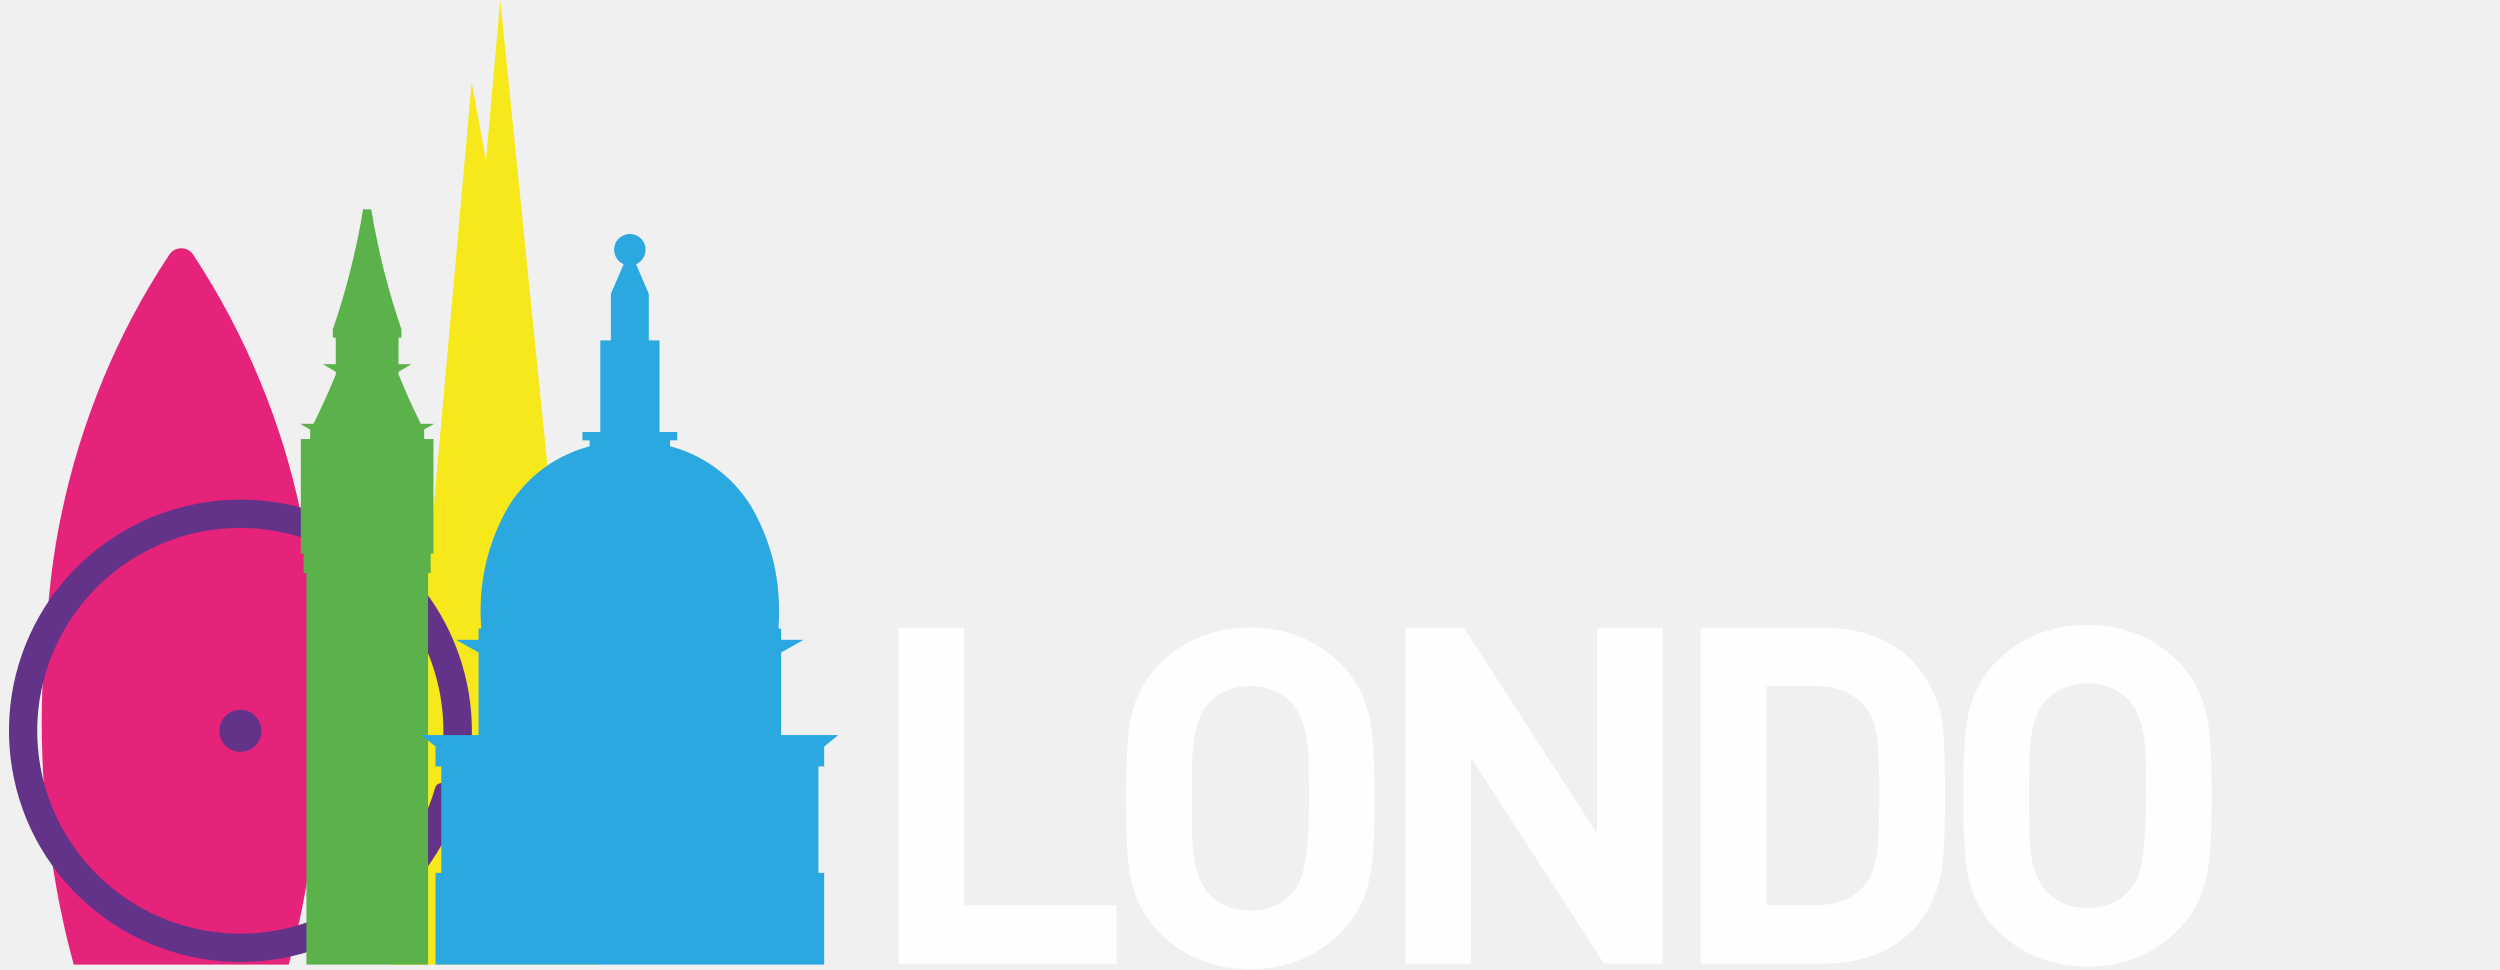
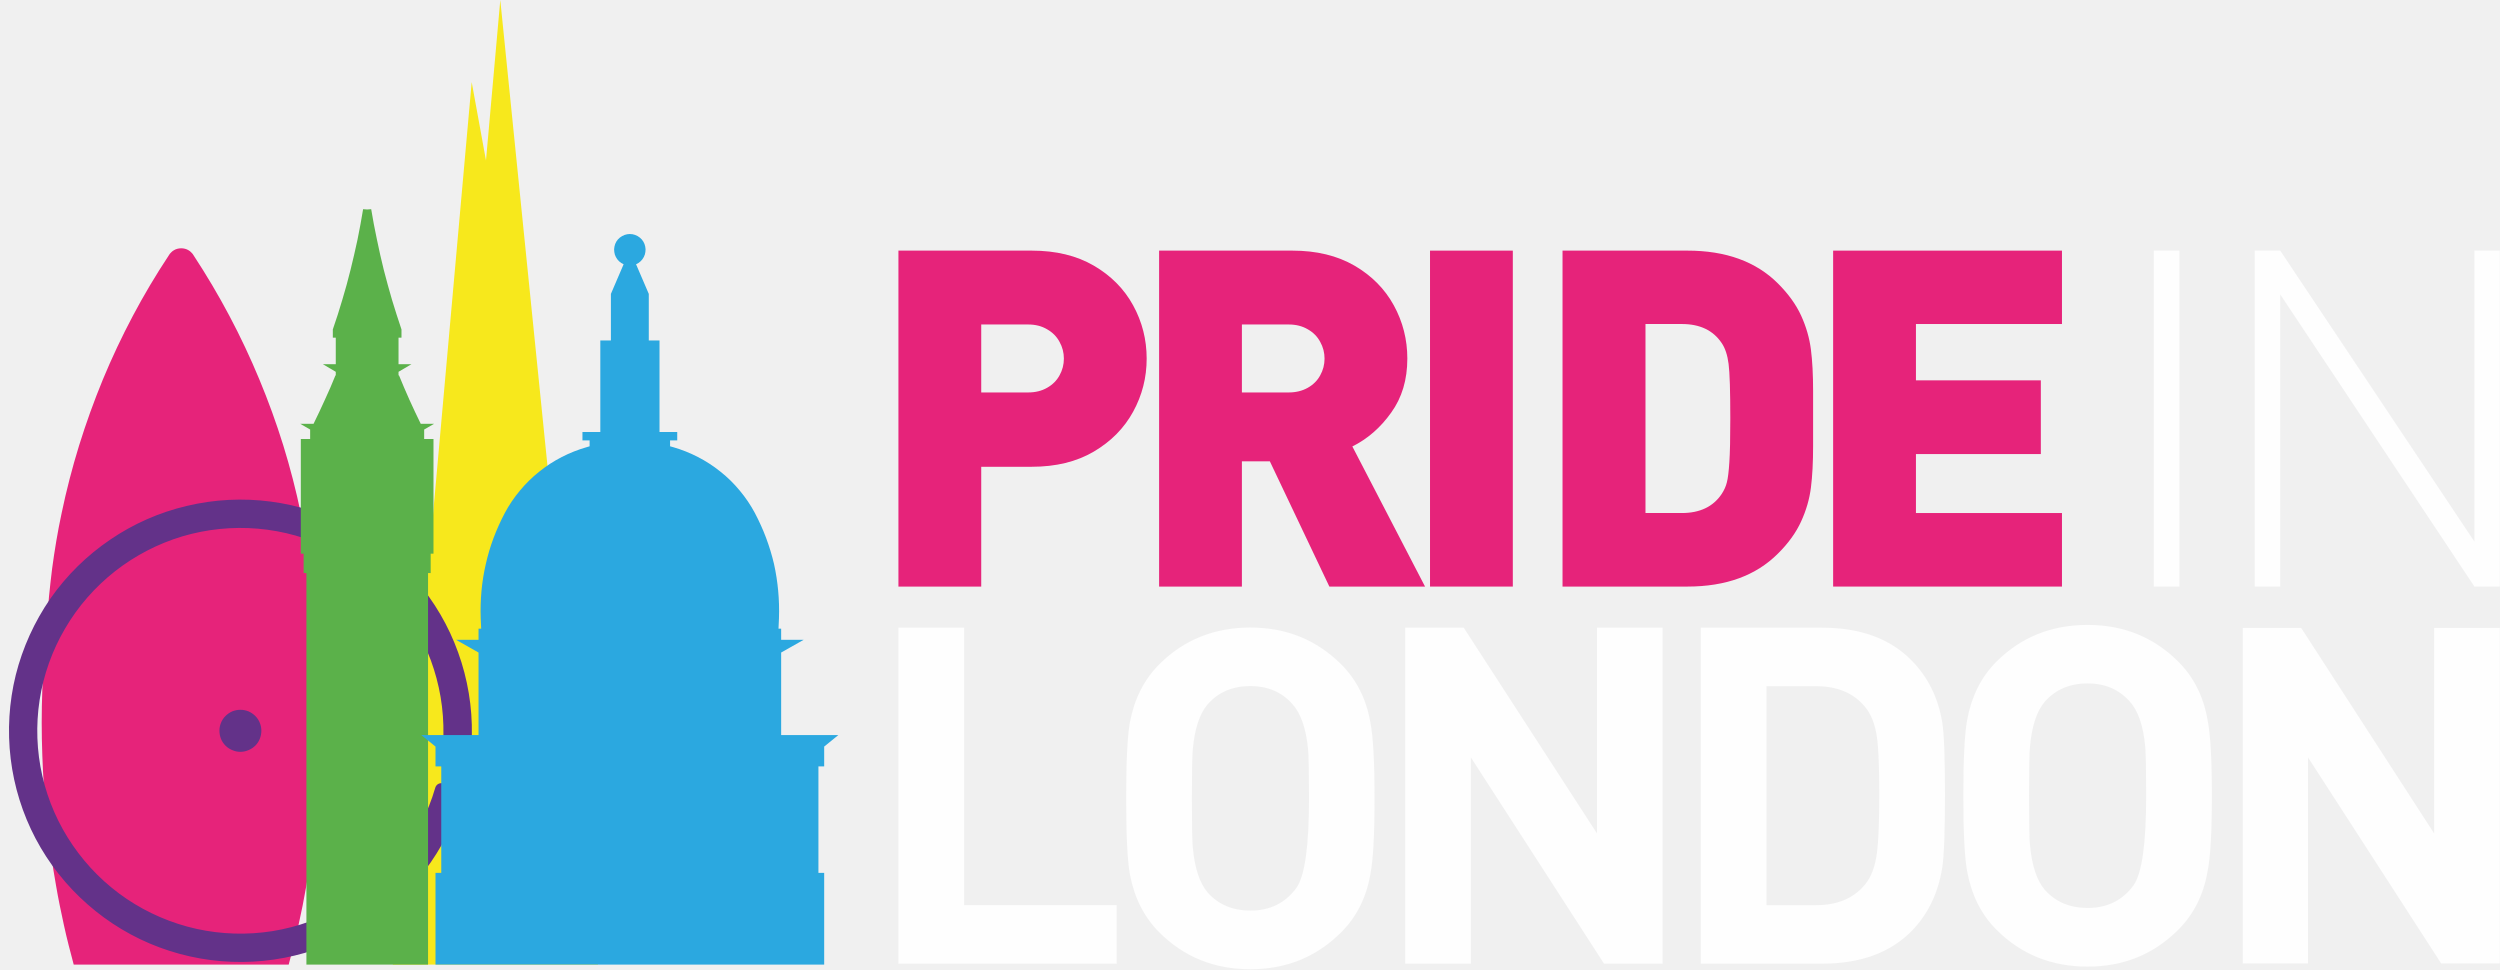
- <svg xmlns="http://www.w3.org/2000/svg" height="64" viewBox="0 0 165 64" width="165">
-   <mask id="a" fill="#fff">
-     <path d="m.015.042h16.989v22.174h-16.989z" fill="none" />
-   </mask>
-   <mask id="b" fill="#fff">
-     <path d="m0 63.971h163.992v-63.971h-163.992z" fill="none" />
-   </mask>
-   <g fill="none" fill-rule="evenodd" transform="translate(1)">
-     <path d="m18.854 33.88c.123.608.239 1.215.349 1.823.103.608.191 1.219.267 1.833.082.608.154 1.219.215 1.833.055.615.099 1.232.133 1.854.15 1.427.253 2.861.308 4.302.055 1.44.055 2.882 0 4.322-.048 1.44-.147 2.878-.297 4.312-.15 1.427-.352 2.851-.605 4.271-.082.444-.164.884-.246 1.321-.089.437-.181.874-.277 1.311-.103.437-.205.871-.308 1.301-.109.437-.222.871-.338 1.301h-14.19c-.116-.43-.229-.864-.338-1.301-.109-.43-.212-.864-.308-1.301-.096-.437-.188-.874-.277-1.311-.089-.437-.171-.877-.246-1.321-.253-1.42-.455-2.844-.605-4.271-.15-1.433-.249-2.872-.297-4.312-.055-1.44-.055-2.882 0-4.322.048-1.44.15-2.875.308-4.302.034-.621.079-1.239.133-1.854.061-.614.13-1.226.205-1.833.082-.614.174-1.226.277-1.833.103-.608.219-1.215.349-1.823.314-1.508.701-3.005 1.159-4.486.458-1.474.981-2.926 1.569-4.353.594-1.433 1.255-2.834 1.979-4.199.724-1.365 1.514-2.694 2.368-3.984.041-.075.092-.14.154-.195.054-.061.12-.113.195-.154.068-.041.144-.072.226-.092.082-.02.164-.031.246-.031s.164.01.246.031.158.051.226.092c.075.041.14.092.195.154.061.054.113.12.154.195.847 1.29 1.634 2.619 2.358 3.984.724 1.365 1.384 2.766 1.979 4.199.594 1.426 1.121 2.879 1.579 4.353.458 1.481.844 2.978 1.159 4.486" fill="#e6237a" />
-     <path d="m24.924 63.663 5.208-58.245.943 5.172.943-10.59 6.449 63.663z" fill="#f7e81c" />
-     <g transform="translate(0 33.3682)">
-       <path d="m28.676 15.147h1.056c.034-1.808-.265-3.609-.882-5.316-.61-1.699-1.531-3.275-2.717-4.65-1.179-1.368-2.601-2.513-4.193-3.38-1.593-.86-3.33-1.422-5.126-1.659s-3.621-.143-5.383.277c-1.762.413-3.434 1.149-4.932 2.171-1.498 1.016-2.798 2.297-3.835 3.779-1.03 1.489-1.784 3.152-2.225 4.906-.434 1.753-.545 3.576-.328 5.377.217 1.794.759 3.533 1.599 5.131.847 1.605 1.98 3.038 3.342 4.23 1.362 1.198 2.93 2.136 4.624 2.765 1.694.63 3.495.946 5.311.932 1.81-.014 3.603-.357 5.29-1.014 1.688-.664 3.241-1.625 4.583-2.837 1.342-1.219 2.447-2.67 3.26-4.281v-2.847c-.481 1.664-1.278 3.225-2.348 4.599-1.063 1.366-2.379 2.524-3.876 3.411-1.49.879-3.14 1.474-4.86 1.751-1.713.271-3.464.218-5.157-.154-1.7-.379-3.311-1.071-4.747-2.038-1.442-.974-2.689-2.212-3.671-3.646-.982-1.427-1.685-3.03-2.071-4.722-.386-1.691-.449-3.444-.185-5.162.264-1.711.852-3.363 1.733-4.865.874-1.495 2.026-2.816 3.394-3.892 1.361-1.069 2.917-1.875 4.583-2.376 1.666-.494 3.41-.671 5.137-.522 1.734.149 3.422.625 4.973 1.403 1.558.771 2.953 1.832 4.111 3.124 1.165 1.292 2.073 2.791 2.676 4.414.603 1.63.895 3.358.861 5.09" fill="#633289" />
-       <path d="m28.676 15.147h1.056c.034-1.808-.265-3.609-.882-5.316-.61-1.699-1.531-3.275-2.717-4.65-1.179-1.368-2.601-2.513-4.193-3.38-1.593-.86-3.33-1.422-5.126-1.659s-3.621-.143-5.383.277c-1.762.413-3.434 1.149-4.932 2.171-1.498 1.016-2.798 2.297-3.835 3.779-1.03 1.489-1.784 3.152-2.225 4.906-.434 1.753-.545 3.576-.328 5.377.217 1.794.759 3.533 1.599 5.131.847 1.605 1.98 3.038 3.342 4.23 1.362 1.198 2.93 2.136 4.624 2.765 1.694.63 3.495.946 5.311.932 1.81-.014 3.603-.357 5.29-1.014 1.688-.664 3.241-1.625 4.583-2.837 1.342-1.219 2.447-2.67 3.26-4.281v-2.847c-.481 1.664-1.278 3.225-2.348 4.599-1.063 1.366-2.379 2.524-3.876 3.411-1.49.879-3.14 1.474-4.86 1.751-1.713.271-3.464.218-5.157-.154-1.7-.379-3.311-1.071-4.747-2.038-1.442-.974-2.689-2.212-3.671-3.646-.982-1.427-1.685-3.03-2.071-4.722-.386-1.691-.449-3.444-.185-5.162.264-1.711.852-3.363 1.733-4.865.874-1.495 2.026-2.816 3.394-3.892 1.361-1.069 2.917-1.875 4.583-2.376 1.666-.494 3.41-.671 5.137-.522 1.734.149 3.422.625 4.973 1.403 1.558.771 2.953 1.832 4.111 3.124 1.165 1.292 2.073 2.791 2.676 4.414.603 1.63.895 3.358.861 5.09" stroke="#633289" stroke-linecap="round" stroke-linejoin="round" stroke-width=".821" />
+ <svg xmlns="http://www.w3.org/2000/svg" xmlns:xlink="http://www.w3.org/1999/xlink" width="165px" height="64px" viewBox="0 0 165 64" version="1.1">
+   <defs>
+     <polygon id="path-1" points="0.015 0.042 17.003 0.042 17.003 22.215 0.015 22.215" />
+     <polygon id="path-3" points="0 63.971 163.992 63.971 163.992 0 0 0" />
+   </defs>
+   <g id="News-Article" stroke="none" stroke-width="1" fill="none" fill-rule="evenodd">
+     <g id="News-Article-(desktop)" transform="translate(-89, -16)">
+       <g id="Menu">
+         <g id="Logo" transform="translate(90, 16)">
+           <path d="M18.854,33.88 C18.977,34.488 19.093,35.095 19.203,35.703 C19.305,36.311 19.394,36.922 19.469,37.536 C19.551,38.144 19.623,38.755 19.685,39.37 C19.739,39.984 19.784,40.602 19.818,41.223 C19.968,42.65 20.071,44.085 20.125,45.525 C20.18,46.965 20.18,48.407 20.125,49.847 C20.078,51.287 19.978,52.725 19.828,54.159 C19.678,55.585 19.476,57.01 19.223,58.43 C19.141,58.874 19.059,59.314 18.977,59.751 C18.888,60.188 18.796,60.625 18.7,61.062 C18.598,61.499 18.495,61.932 18.393,62.363 C18.283,62.8 18.171,63.233 18.054,63.663 L3.865,63.663 C3.748,63.233 3.636,62.8 3.526,62.363 C3.417,61.932 3.314,61.499 3.219,61.062 C3.123,60.625 3.031,60.188 2.942,59.751 C2.853,59.314 2.771,58.874 2.696,58.43 C2.443,57.01 2.241,55.585 2.091,54.159 C1.941,52.725 1.841,51.287 1.793,49.847 C1.739,48.407 1.739,46.965 1.793,45.525 C1.841,44.085 1.944,42.65 2.101,41.223 C2.135,40.602 2.18,39.984 2.234,39.37 C2.296,38.755 2.364,38.144 2.439,37.536 C2.521,36.922 2.614,36.311 2.716,35.703 C2.819,35.095 2.935,34.488 3.065,33.88 C3.379,32.372 3.766,30.875 4.223,29.394 C4.681,27.92 5.205,26.468 5.792,25.041 C6.386,23.608 7.047,22.207 7.771,20.842 C8.495,19.477 9.285,18.148 10.139,16.858 C10.18,16.783 10.232,16.718 10.293,16.663 C10.347,16.602 10.413,16.551 10.488,16.51 C10.556,16.469 10.632,16.438 10.713,16.418 C10.795,16.397 10.878,16.387 10.96,16.387 C11.041,16.387 11.124,16.397 11.206,16.418 C11.287,16.438 11.363,16.469 11.431,16.51 C11.506,16.551 11.571,16.602 11.626,16.663 C11.687,16.718 11.739,16.783 11.78,16.858 C12.627,18.148 13.414,19.477 14.138,20.842 C14.862,22.207 15.522,23.608 16.117,25.041 C16.711,26.468 17.238,27.92 17.696,29.394 C18.153,30.875 18.54,32.372 18.854,33.88" id="Fill-1" fill="#E6237A" />
+           <polygon id="Fill-3" fill="#F7E81C" points="24.924 63.663 30.132 5.418 31.075 10.59 32.019 7.35632185e-06 38.468 63.663" />
+           <g id="Group-8" transform="translate(0, 33.3682)">
+             <path d="M28.676,15.147 L29.732,15.147 C29.766,13.34 29.467,11.538 28.851,9.832 C28.241,8.133 27.32,6.556 26.134,5.182 C24.954,3.814 23.533,2.669 21.94,1.802 C20.348,0.942 18.61,0.38 16.814,0.143 C15.018,-0.094 13.193,-0 11.431,0.42 C9.669,0.833 7.997,1.569 6.5,2.591 C5.002,3.606 3.702,4.887 2.665,6.37 C1.635,7.86 0.881,9.522 0.44,11.276 C0.006,13.029 -0.105,14.852 0.112,16.653 C0.329,18.447 0.871,20.186 1.712,21.784 C2.559,23.389 3.692,24.822 5.054,26.014 C6.416,27.212 7.984,28.15 9.678,28.779 C11.372,29.409 13.172,29.725 14.989,29.711 C16.798,29.698 18.592,29.354 20.279,28.697 C21.967,28.034 23.52,27.072 24.862,25.86 C26.204,24.642 27.309,23.191 28.123,21.579 L28.123,18.732 C27.642,20.396 26.845,21.957 25.775,23.331 C24.712,24.697 23.396,25.855 21.899,26.741 C20.409,27.621 18.759,28.215 17.039,28.493 C15.326,28.763 13.575,28.711 11.882,28.339 C10.183,27.96 8.571,27.268 7.135,26.301 C5.693,25.327 4.447,24.089 3.465,22.655 C2.483,21.227 1.78,19.624 1.394,17.933 C1.008,16.242 0.945,14.49 1.209,12.771 C1.473,11.06 2.061,9.408 2.942,7.906 C3.815,6.411 4.968,5.09 6.335,4.014 C7.697,2.946 9.253,2.139 10.918,1.638 C12.584,1.145 14.328,0.967 16.055,1.116 C17.789,1.265 19.477,1.741 21.028,2.519 C22.585,3.29 23.981,4.351 25.139,5.643 C26.304,6.935 27.212,8.434 27.815,10.057 C28.418,11.688 28.71,13.416 28.676,15.147" id="Fill-5" fill="#633289" />
+             <path d="M28.676,15.147 L29.732,15.147 C29.766,13.34 29.467,11.538 28.851,9.832 C28.241,8.133 27.32,6.556 26.134,5.182 C24.954,3.814 23.533,2.669 21.94,1.802 C20.348,0.942 18.61,0.38 16.814,0.143 C15.018,-0.094 13.193,-0 11.431,0.42 C9.669,0.833 7.997,1.569 6.5,2.591 C5.002,3.606 3.702,4.887 2.665,6.37 C1.635,7.86 0.881,9.522 0.44,11.276 C0.006,13.029 -0.105,14.852 0.112,16.653 C0.329,18.447 0.871,20.186 1.712,21.784 C2.559,23.389 3.692,24.822 5.054,26.014 C6.416,27.212 7.984,28.15 9.678,28.779 C11.372,29.409 13.172,29.725 14.989,29.711 C16.798,29.698 18.592,29.354 20.279,28.697 C21.967,28.034 23.52,27.072 24.862,25.86 C26.204,24.642 27.309,23.191 28.123,21.579 L28.123,18.732 C27.642,20.396 26.845,21.957 25.775,23.331 C24.712,24.697 23.396,25.855 21.899,26.741 C20.409,27.621 18.759,28.215 17.039,28.493 C15.326,28.763 13.575,28.711 11.882,28.339 C10.183,27.96 8.571,27.268 7.135,26.301 C5.693,25.327 4.447,24.089 3.465,22.655 C2.483,21.227 1.78,19.624 1.394,17.933 C1.008,16.242 0.945,14.49 1.209,12.771 C1.473,11.06 2.061,9.408 2.942,7.906 C3.815,6.411 4.968,5.09 6.335,4.014 C7.697,2.946 9.253,2.139 10.918,1.638 C12.584,1.145 14.328,0.967 16.055,1.116 C17.789,1.265 19.477,1.741 21.028,2.519 C22.585,3.29 23.981,4.351 25.139,5.643 C26.304,6.935 27.212,8.434 27.815,10.057 C28.418,11.688 28.71,13.416 28.676,15.147" id="Stroke-7" stroke="#633289" stroke-width="0.821" stroke-linecap="round" stroke-linejoin="round" />
+           </g>
+           <path d="M13.482,48.229 C13.482,48.046 13.517,47.869 13.584,47.706 C13.652,47.538 13.753,47.384 13.882,47.256 C14.01,47.127 14.164,47.023 14.333,46.949 C14.502,46.881 14.683,46.846 14.866,46.846 C15.049,46.846 15.23,46.881 15.399,46.949 C15.568,47.023 15.721,47.127 15.85,47.256 C15.979,47.384 16.08,47.538 16.147,47.706 C16.215,47.869 16.25,48.046 16.25,48.229 C16.25,48.411 16.215,48.592 16.147,48.761 C16.08,48.93 15.979,49.084 15.85,49.212 C15.721,49.34 15.568,49.441 15.399,49.509 C15.23,49.583 15.049,49.622 14.866,49.622 C14.683,49.622 14.502,49.583 14.333,49.509 C14.163,49.441 14.01,49.341 13.882,49.212 C13.753,49.084 13.652,48.93 13.584,48.761 C13.517,48.592 13.482,48.411 13.482,48.229" id="Fill-9" fill="#633289" />
+           <path d="M27.251,37.823 L27.251,63.663 L19.223,63.663 L19.223,37.823 L19.039,37.823 L19.039,36.543 L18.854,36.543 L18.854,28.974 L19.469,28.974 L19.469,28.349 L18.813,27.97 L19.695,27.97 C19.825,27.711 19.951,27.448 20.074,27.182 C20.204,26.916 20.327,26.649 20.443,26.383 C20.566,26.117 20.686,25.85 20.802,25.584 C20.918,25.318 21.031,25.048 21.14,24.775 L21.161,24.775 L21.161,24.539 L20.31,24.038 L21.161,24.038 L21.161,22.286 L20.966,22.286 L20.966,21.743 C21.192,21.095 21.4,20.443 21.592,19.787 C21.79,19.132 21.971,18.473 22.135,17.81 C22.299,17.148 22.453,16.482 22.596,15.813 C22.733,15.144 22.856,14.475 22.965,13.806 L23.232,13.827 L23.499,13.806 C23.608,14.475 23.734,15.144 23.878,15.813 C24.015,16.482 24.165,17.148 24.329,17.81 C24.5,18.473 24.681,19.132 24.872,19.787 C25.071,20.443 25.279,21.095 25.498,21.743 L25.498,22.286 L25.303,22.286 L25.303,24.038 L26.154,24.038 L25.303,24.539 L25.303,24.775 L25.334,24.775 C25.443,25.048 25.556,25.318 25.672,25.584 C25.788,25.85 25.905,26.117 26.021,26.383 C26.144,26.649 26.267,26.916 26.39,27.182 C26.513,27.448 26.639,27.711 26.769,27.97 L27.651,27.97 L26.995,28.349 L26.995,28.974 L27.61,28.974 L27.61,36.543 L27.425,36.543 L27.425,37.823 L27.251,37.823" id="Fill-11" fill="#5BB14A" />
+           <path d="M53.396,50.584 L53.016,50.584 L53.016,57.61 L53.396,57.61 L53.396,63.663 L27.743,63.663 L27.743,57.61 L28.123,57.61 L28.123,50.584 L27.743,50.584 L27.743,49.274 L26.81,48.516 L30.583,48.516 L30.583,43.067 L29.097,42.227 L30.583,42.227 L30.583,41.49 L30.758,41.49 L30.727,40.804 C30.706,40.203 30.723,39.601 30.778,39.001 C30.833,38.401 30.929,37.805 31.065,37.219 C31.195,36.639 31.366,36.064 31.578,35.498 C31.789,34.939 32.036,34.391 32.316,33.86 C32.595,33.335 32.929,32.841 33.31,32.385 C33.692,31.922 34.118,31.503 34.582,31.135 C35.045,30.761 35.547,30.435 36.079,30.162 C36.61,29.89 37.167,29.67 37.74,29.507 L37.914,29.456 L37.914,29.066 L37.442,29.066 L37.442,28.513 L38.621,28.513 L38.621,22.471 L39.319,22.471 L39.319,19.398 L40.159,17.442 C40.051,17.394 39.95,17.329 39.862,17.247 C39.774,17.166 39.701,17.069 39.647,16.961 C39.592,16.859 39.558,16.748 39.544,16.633 C39.524,16.511 39.527,16.39 39.554,16.274 C39.575,16.159 39.617,16.048 39.677,15.947 C39.739,15.845 39.818,15.755 39.913,15.68 C40.008,15.606 40.112,15.547 40.221,15.506 C40.336,15.465 40.454,15.445 40.569,15.445 C40.692,15.445 40.809,15.465 40.918,15.506 C41.033,15.547 41.137,15.606 41.226,15.68 C41.321,15.755 41.4,15.845 41.461,15.947 C41.522,16.048 41.564,16.159 41.585,16.274 C41.612,16.39 41.615,16.511 41.595,16.633 C41.581,16.748 41.547,16.859 41.492,16.961 C41.438,17.069 41.365,17.166 41.277,17.247 C41.189,17.329 41.088,17.394 40.98,17.442 L41.82,19.398 L41.82,22.471 L42.528,22.471 L42.528,28.513 L43.697,28.513 L43.697,29.066 L43.225,29.066 L43.225,29.456 L43.41,29.507 C43.982,29.67 44.535,29.89 45.06,30.162 C45.592,30.435 46.094,30.761 46.557,31.135 C47.021,31.503 47.447,31.922 47.828,32.385 C48.21,32.841 48.543,33.335 48.823,33.86 C49.103,34.391 49.35,34.939 49.561,35.498 C49.773,36.064 49.947,36.639 50.084,37.219 C50.214,37.805 50.306,38.401 50.361,39.001 C50.415,39.601 50.433,40.203 50.412,40.804 L50.381,41.49 L50.556,41.49 L50.556,42.227 L52.042,42.227 L50.556,43.067 L50.556,48.516 L54.329,48.516 L53.396,49.274 L53.396,50.584" id="Fill-13" fill="#2BA8E0" />
+           <polygon id="Fill-15" fill="#FEFEFE" points="108.73 63.602 104.865 63.602 96.078 49.99 96.078 63.602 91.741 63.602 91.741 41.428 95.606 41.428 104.403 55.009 104.403 41.428 108.73 41.428" />
+           <polygon id="Fill-17" fill="#FEFEFE" points="72.702 63.602 58.296 63.602 58.296 41.428 62.633 41.428 62.633 59.741 72.702 59.741" />
+           <g id="Group-21" transform="translate(146.9888, 41.38659)">
+             <mask id="mask-2" fill="white">
+               <use xlink:href="#path-1" />
+             </mask>
+             <g id="Clip-20" />
+             <polygon id="Fill-19" fill="#FEFEFE" mask="url(#mask-2)" points="17.003 22.215 13.138 22.215 4.341 8.604 4.341 22.215 0.015 22.215 0.015 0.042 3.88 0.042 12.666 13.622 12.666 0.042 17.003 0.042" />
+           </g>
+           <path d="M139.806,58.44 C139.081,59.43 138.073,59.925 136.781,59.925 C135.619,59.925 134.683,59.532 133.972,58.747 C133.432,58.126 133.101,57.129 132.978,55.757 C132.937,55.381 132.916,54.302 132.916,52.52 C132.916,50.731 132.937,49.652 132.978,49.284 C133.101,47.911 133.432,46.914 133.972,46.293 C134.683,45.501 135.619,45.105 136.781,45.105 C137.923,45.105 138.849,45.501 139.56,46.293 C140.12,46.914 140.462,47.911 140.585,49.284 C140.626,49.734 140.647,50.813 140.647,52.52 C140.647,55.695 140.366,57.668 139.806,58.44 M144.696,47.502 C144.43,45.965 143.787,44.688 142.769,43.671 C141.149,42.053 139.153,41.244 136.781,41.244 C134.389,41.244 132.383,42.053 130.763,43.671 C129.765,44.668 129.123,45.945 128.835,47.502 C128.665,48.417 128.579,50.089 128.579,52.52 C128.579,54.951 128.665,56.62 128.835,57.528 C129.123,59.085 129.765,60.362 130.763,61.359 C132.383,62.984 134.389,63.796 136.781,63.796 C139.153,63.796 141.149,62.984 142.769,61.359 C143.787,60.341 144.43,59.065 144.696,57.528 C144.888,56.6 144.984,54.93 144.984,52.52 C144.984,50.11 144.888,48.437 144.696,47.502" id="Fill-22" fill="#FEFEFE" />
+           <path d="M122.879,56.289 C122.756,57.204 122.496,57.897 122.099,58.368 C121.354,59.283 120.274,59.741 118.86,59.741 L115.589,59.741 L115.589,45.289 L118.86,45.289 C120.274,45.289 121.354,45.747 122.099,46.662 C122.496,47.14 122.756,47.805 122.879,48.659 C122.981,49.383 123.032,50.639 123.032,52.428 C123.032,54.231 122.981,55.518 122.879,56.289 M127.185,47.655 C126.911,46.017 126.224,44.648 125.124,43.548 C123.709,42.135 121.754,41.428 119.259,41.428 L111.252,41.428 L111.252,63.602 L119.259,63.602 C121.754,63.602 123.709,62.899 125.124,61.492 C126.224,60.386 126.911,58.983 127.185,57.283 C127.308,56.518 127.369,54.9 127.369,52.428 C127.369,49.997 127.308,48.406 127.185,47.655" id="Fill-24" fill="#FEFEFE" />
+           <path d="M84.554,58.614 C83.822,59.604 82.814,60.099 81.529,60.099 C80.36,60.099 79.424,59.707 78.72,58.921 C78.18,58.3 77.848,57.303 77.725,55.931 C77.684,55.555 77.664,54.476 77.664,52.694 C77.664,50.905 77.684,49.827 77.725,49.458 C77.848,48.085 78.18,47.089 78.72,46.467 C79.424,45.675 80.36,45.279 81.529,45.279 C82.671,45.279 83.594,45.675 84.298,46.467 C84.858,47.089 85.203,48.085 85.333,49.458 C85.374,49.908 85.395,50.987 85.395,52.694 C85.395,55.869 85.114,57.842 84.554,58.614 M89.444,47.676 C89.178,46.14 88.535,44.863 87.517,43.845 C85.89,42.227 83.894,41.418 81.529,41.418 C79.137,41.418 77.131,42.227 75.511,43.845 C74.513,44.842 73.867,46.119 73.573,47.676 C73.409,48.591 73.327,50.263 73.327,52.694 C73.327,55.125 73.409,56.794 73.573,57.703 C73.867,59.259 74.513,60.536 75.511,61.533 C77.131,63.158 79.137,63.97 81.529,63.97 C83.894,63.97 85.89,63.158 87.517,61.533 C88.535,60.516 89.178,59.239 89.444,57.703 C89.629,56.767 89.721,55.098 89.721,52.694 C89.721,50.284 89.629,48.611 89.444,47.676" id="Fill-26" fill="#FEFEFE" />
+           <mask id="mask-4" fill="white">
+             <use xlink:href="#path-3" />
+           </mask>
+           <g id="Clip-29" />
+           <polygon id="Fill-28" fill="#FEFEFE" mask="url(#mask-4)" points="141.149 38.714 142.841 38.714 142.841 16.541 141.149 16.541" />
+           <polygon id="Fill-30" fill="#FEFEFE" mask="url(#mask-4)" points="163.992 38.714 162.311 38.714 149.495 19.429 149.495 38.714 147.813 38.714 147.813 16.541 149.495 16.541 162.311 35.744 162.311 16.541 163.992 16.541" />
+           <polygon id="Fill-31" fill="#E6237A" mask="url(#mask-4)" points="93.381 38.714 98.846 38.714 98.846 16.541 93.381 16.541" />
+           <polygon id="Fill-32" fill="#E6237A" mask="url(#mask-4)" points="135.09 38.714 119.987 38.714 119.987 16.541 135.09 16.541 135.09 21.385 125.452 21.385 125.452 25.103 133.695 25.103 133.695 29.968 125.452 29.968 125.452 33.86 135.09 33.86" />
+           <path d="M68.929,24.775 C68.744,25.116 68.471,25.39 68.108,25.594 C67.753,25.799 67.336,25.902 66.857,25.902 L63.761,25.902 L63.761,21.416 L66.857,21.416 C67.336,21.416 67.753,21.521 68.108,21.733 C68.471,21.938 68.744,22.215 68.929,22.563 C69.12,22.904 69.216,23.273 69.216,23.669 C69.216,24.065 69.12,24.434 68.929,24.775 M73.788,20.156 C73.194,19.07 72.329,18.196 71.194,17.534 C70.06,16.872 68.693,16.541 67.093,16.541 L58.296,16.541 L58.296,38.714 L63.761,38.714 L63.761,30.807 L67.093,30.807 C68.693,30.807 70.06,30.473 71.194,29.804 C72.329,29.135 73.194,28.257 73.788,27.172 C74.383,26.086 74.68,24.918 74.68,23.669 C74.68,22.413 74.383,21.242 73.788,20.156" id="Fill-33" fill="#E6237A" mask="url(#mask-4)" />
+           <path d="M86.133,24.775 C85.948,25.116 85.675,25.39 85.312,25.594 C84.95,25.799 84.53,25.902 84.051,25.902 L80.965,25.902 L80.965,21.416 L84.051,21.416 C84.53,21.416 84.95,21.521 85.312,21.733 C85.675,21.938 85.948,22.215 86.133,22.563 C86.324,22.904 86.42,23.273 86.42,23.669 C86.42,24.065 86.324,24.434 86.133,24.775 Z M88.255,29.466 C89.26,28.967 90.114,28.223 90.818,27.233 C91.529,26.25 91.884,25.062 91.884,23.669 C91.884,22.413 91.587,21.242 90.993,20.156 C90.398,19.07 89.533,18.196 88.399,17.534 C87.257,16.872 85.89,16.541 84.297,16.541 L75.501,16.541 L75.501,38.714 L80.965,38.714 L80.965,30.449 L82.811,30.449 L86.738,38.714 L93.053,38.714 L88.255,29.466 Z" id="Fill-34" fill="#E6237A" mask="url(#mask-4)" />
+           <path d="M113.138,30.5 C113.097,31.128 113.043,31.572 112.974,31.832 C112.913,32.091 112.797,32.351 112.626,32.61 C112.065,33.443 111.191,33.86 110.001,33.86 L107.602,33.86 L107.602,21.385 L110.001,21.385 C111.191,21.385 112.065,21.801 112.626,22.634 C112.858,22.969 113.012,23.43 113.087,24.017 C113.162,24.598 113.2,25.799 113.2,27.622 C113.2,28.913 113.18,29.872 113.138,30.5 M118.521,23.075 C118.426,22.317 118.21,21.569 117.875,20.832 C117.54,20.101 117.031,19.395 116.348,18.712 C114.899,17.264 112.906,16.541 110.37,16.541 L102.127,16.541 L102.127,38.714 L110.37,38.714 C112.906,38.714 114.899,37.987 116.348,36.533 C117.031,35.857 117.54,35.15 117.875,34.413 C118.21,33.682 118.426,32.938 118.521,32.18 C118.617,31.422 118.665,30.507 118.665,29.435 L118.665,25.82 C118.665,24.741 118.617,23.826 118.521,23.075" id="Fill-35" fill="#E6237A" mask="url(#mask-4)" />
+         </g>
+       </g>
    </g>
-     <path d="m13.482 48.229c0-.183.035-.36.103-.522.068-.169.169-.322.297-.451.129-.128.282-.233.451-.307.169-.068.35-.102.533-.102.183 0 .364.035.533.102.169.074.323.179.451.307.129.129.23.282.297.451.068.162.103.34.103.522 0 .183-.035.363-.103.533-.068.169-.169.322-.297.451-.129.128-.282.229-.451.297-.169.074-.35.113-.533.113-.183 0-.364-.038-.533-.113-.169-.068-.322-.169-.451-.297-.129-.128-.23-.282-.297-.451-.068-.169-.103-.35-.103-.533" fill="#633289" />
-     <path d="m27.251 37.823v25.84h-8.028v-25.84h-.185v-1.28h-.184v-7.569h.615v-.625l-.656-.379h.882c.13-.259.256-.522.379-.789.13-.266.253-.533.369-.799.123-.266.243-.533.359-.799.116-.266.229-.536.338-.809h.021v-.236l-.851-.502h.851v-1.751h-.195v-.543c.226-.649.434-1.301.625-1.956.198-.655.379-1.314.543-1.977.164-.662.318-1.328.461-1.997.137-.669.26-1.338.369-2.007l.267.02.267-.02c.109.669.236 1.338.379 2.007.137.669.287 1.335.451 1.997.171.662.352 1.321.543 1.977.198.655.407 1.308.625 1.956v.543h-.195v1.751h.851l-.851.502v.236h.031c.109.273.222.543.338.809.116.266.232.533.349.799.123.266.246.533.369.799.123.266.249.529.379.789h.882l-.656.379v.625h.615v7.569h-.185v1.28z" fill="#5bb14a" />
-     <path d="m53.396 50.584h-.379v7.026h.379v6.053h-25.652v-6.053h.379v-7.026h-.379v-1.311l-.933-.758h3.773v-5.449l-1.487-.84h1.487v-.737h.174l-.031-.686c-.02-.6-.003-1.202.051-1.803.055-.6.151-1.196.287-1.782.13-.58.301-1.155.513-1.721.212-.559.458-1.107.738-1.639.279-.524.613-1.019.995-1.475.382-.463.808-.882 1.271-1.25.464-.375.965-.701 1.497-.973.532-.272 1.088-.492 1.661-.656l.174-.051v-.389h-.472v-.553h1.179v-6.043h.697v-3.073l.841-1.956c-.108-.047-.209-.113-.297-.195-.088-.081-.161-.178-.215-.287-.054-.102-.089-.213-.103-.328-.02-.122-.017-.243.01-.358.02-.115.062-.226.123-.328.061-.102.141-.192.236-.266.095-.074.199-.133.308-.174.115-.041.233-.061.348-.061.122 0 .24.021.349.061.115.041.219.1.308.174.095.075.175.165.236.266.061.102.103.213.123.328.027.115.031.237.01.358-.014.115-.048.226-.103.328-.054.108-.127.205-.215.287-.088.081-.189.147-.297.195l.841 1.956v3.073h.707v6.043h1.169v.553h-.472v.389l.185.051c.572.163 1.126.383 1.651.656.532.272 1.033.598 1.497.973.464.368.89.786 1.271 1.25.382.456.715.951.994 1.475.28.532.527 1.079.738 1.639.211.566.386 1.141.523 1.721.13.586.222 1.182.277 1.782s.072 1.202.051 1.803l-.031.686h.174v.737h1.487l-1.487.84v5.449h3.773l-.933.758z" fill="#2ba8e0" />
-     <g fill="#fefefe">
-       <path d="m108.73 63.602h-3.865l-8.787-13.611v13.611h-4.337v-22.174h3.865l8.797 13.581v-13.581h4.327z" />
-       <path d="m72.702 63.602h-14.405v-22.174h4.337v18.312h10.068z" />
-       <path d="m17.003 22.215h-3.865l-8.797-13.611v13.611h-4.327v-22.174h3.865l8.787 13.581v-13.581h4.337z" mask="url(#a)" transform="translate(146.9888 41.38659)" />
-       <path d="m139.806 58.44c-.725.99-1.733 1.485-3.025 1.485-1.162 0-2.098-.393-2.809-1.178-.54-.621-.872-1.618-.995-2.991-.041-.375-.062-1.454-.062-3.236 0-1.789.021-2.868.062-3.236.123-1.372.455-2.369.995-2.991.711-.792 1.647-1.188 2.809-1.188 1.142 0 2.068.396 2.778 1.188.561.621.902 1.618 1.025 2.991.041.451.061 1.529.061 3.236 0 3.175-.28 5.148-.841 5.92m4.891-10.938c-.267-1.536-.909-2.813-1.927-3.831-1.62-1.618-3.616-2.427-5.988-2.427-2.392 0-4.398.809-6.018 2.427-.998.997-1.64 2.274-1.927 3.831-.171.915-.256 2.588-.256 5.018 0 2.431.085 4.1.256 5.008.287 1.557.93 2.834 1.927 3.831 1.62 1.625 3.626 2.438 6.018 2.438 2.372 0 4.368-.813 5.988-2.438 1.018-1.017 1.661-2.294 1.927-3.831.191-.929.287-2.598.287-5.008 0-2.41-.096-4.083-.287-5.018" />
-       <path d="m122.879 56.289c-.123.915-.383 1.608-.779 2.079-.745.915-1.825 1.372-3.24 1.372h-3.271v-14.451h3.271c1.415 0 2.495.457 3.24 1.372.396.478.656 1.144.779 1.997.103.724.154 1.98.154 3.769 0 1.803-.051 3.09-.154 3.861m4.306-8.634c-.273-1.639-.96-3.008-2.061-4.107-1.415-1.413-3.37-2.12-5.865-2.12h-8.007v22.174h8.007c2.495 0 4.45-.703 5.865-2.11 1.101-1.106 1.787-2.509 2.061-4.209.123-.765.184-2.383.184-4.855 0-2.431-.061-4.022-.184-4.773" />
-       <path d="m84.554 58.614c-.731.99-1.74 1.485-3.025 1.485-1.169 0-2.105-.393-2.809-1.178-.54-.621-.871-1.618-.995-2.991-.041-.375-.061-1.454-.061-3.236 0-1.789.021-2.868.061-3.236.123-1.372.455-2.369.995-2.991.704-.792 1.64-1.188 2.809-1.188 1.141 0 2.064.396 2.768 1.188.56.621.906 1.618 1.035 2.991.041.451.062 1.529.062 3.236 0 3.175-.28 5.148-.841 5.92m4.891-10.938c-.267-1.536-.909-2.813-1.928-3.831-1.627-1.618-3.623-2.427-5.988-2.427-2.392 0-4.398.809-6.018 2.427-.998.997-1.644 2.274-1.938 3.831-.164.915-.246 2.588-.246 5.018 0 2.431.082 4.1.246 5.008.294 1.557.94 2.834 1.938 3.831 1.62 1.625 3.626 2.437 6.018 2.437 2.365 0 4.361-.812 5.988-2.437 1.018-1.017 1.661-2.294 1.928-3.831.185-.935.277-2.605.277-5.008 0-2.41-.092-4.083-.277-5.018" />
-       <path d="m141.149 38.714h1.692v-22.174h-1.692z" mask="url(#b)" />
-       <path d="m163.992 38.714h-1.681l-12.816-19.285v19.285h-1.681v-22.174h1.681l12.816 19.203v-19.203h1.681z" mask="url(#b)" />
-     </g>
-     <path d="m93.381 38.714h5.465v-22.174h-5.465z" fill="#e6237a" mask="url(#b)" />
-     <path d="m135.09 38.714h-15.102v-22.174h15.102v4.844h-9.637v3.718h8.243v4.865h-8.243v3.892h9.637z" fill="#e6237a" mask="url(#b)" />
-     <path d="m68.929 24.775c-.185.341-.458.615-.82.819-.355.205-.772.307-1.251.307h-3.096v-4.486h3.096c.478 0 .895.106 1.251.317.362.205.636.481.82.83.191.341.287.71.287 1.106 0 .396-.096.765-.287 1.106m4.86-4.619c-.595-1.086-1.459-1.96-2.594-2.622-1.135-.662-2.502-.993-4.101-.993h-8.797v22.174h5.465v-7.907h3.332c1.599 0 2.967-.335 4.101-1.004 1.135-.669 1.999-1.546 2.594-2.632.595-1.086.892-2.253.892-3.503 0-1.256-.297-2.427-.892-3.513" fill="#e6237a" mask="url(#b)" />
-     <path d="m86.133 24.775c-.185.341-.458.615-.82.819-.362.205-.783.307-1.261.307h-3.086v-4.486h3.086c.478 0 .899.106 1.261.317.362.205.636.481.82.83.191.341.287.71.287 1.106 0 .396-.096.765-.287 1.106zm2.122 4.691c1.005-.498 1.859-1.243 2.563-2.233.711-.983 1.066-2.171 1.066-3.564 0-1.256-.297-2.427-.892-3.513-.595-1.086-1.459-1.96-2.594-2.622-1.142-.662-2.509-.993-4.101-.993h-8.797v22.174h5.465v-8.265h1.846l3.927 8.265h6.316z" fill="#e6237a" mask="url(#b)" />
-     <path d="m113.138 30.5c-.041.628-.096 1.072-.164 1.331-.061.259-.178.519-.349.778-.56.833-1.435 1.249-2.625 1.249h-2.399v-12.474h2.399c1.189 0 2.064.416 2.625 1.249.232.335.386.796.461 1.383.075.58.113 1.782.113 3.605 0 1.29-.02 2.25-.062 2.878m5.383-7.425c-.096-.758-.311-1.505-.646-2.243-.335-.731-.844-1.437-1.528-2.12-1.449-1.448-3.441-2.171-5.977-2.171h-8.243v22.174h8.243c2.536 0 4.528-.727 5.977-2.182.684-.676 1.193-1.383 1.528-2.12.335-.731.55-1.475.646-2.233.096-.758.143-1.673.143-2.745v-3.615c0-1.079-.048-1.994-.143-2.745" fill="#e6237a" mask="url(#b)" />
  </g>
</svg>
